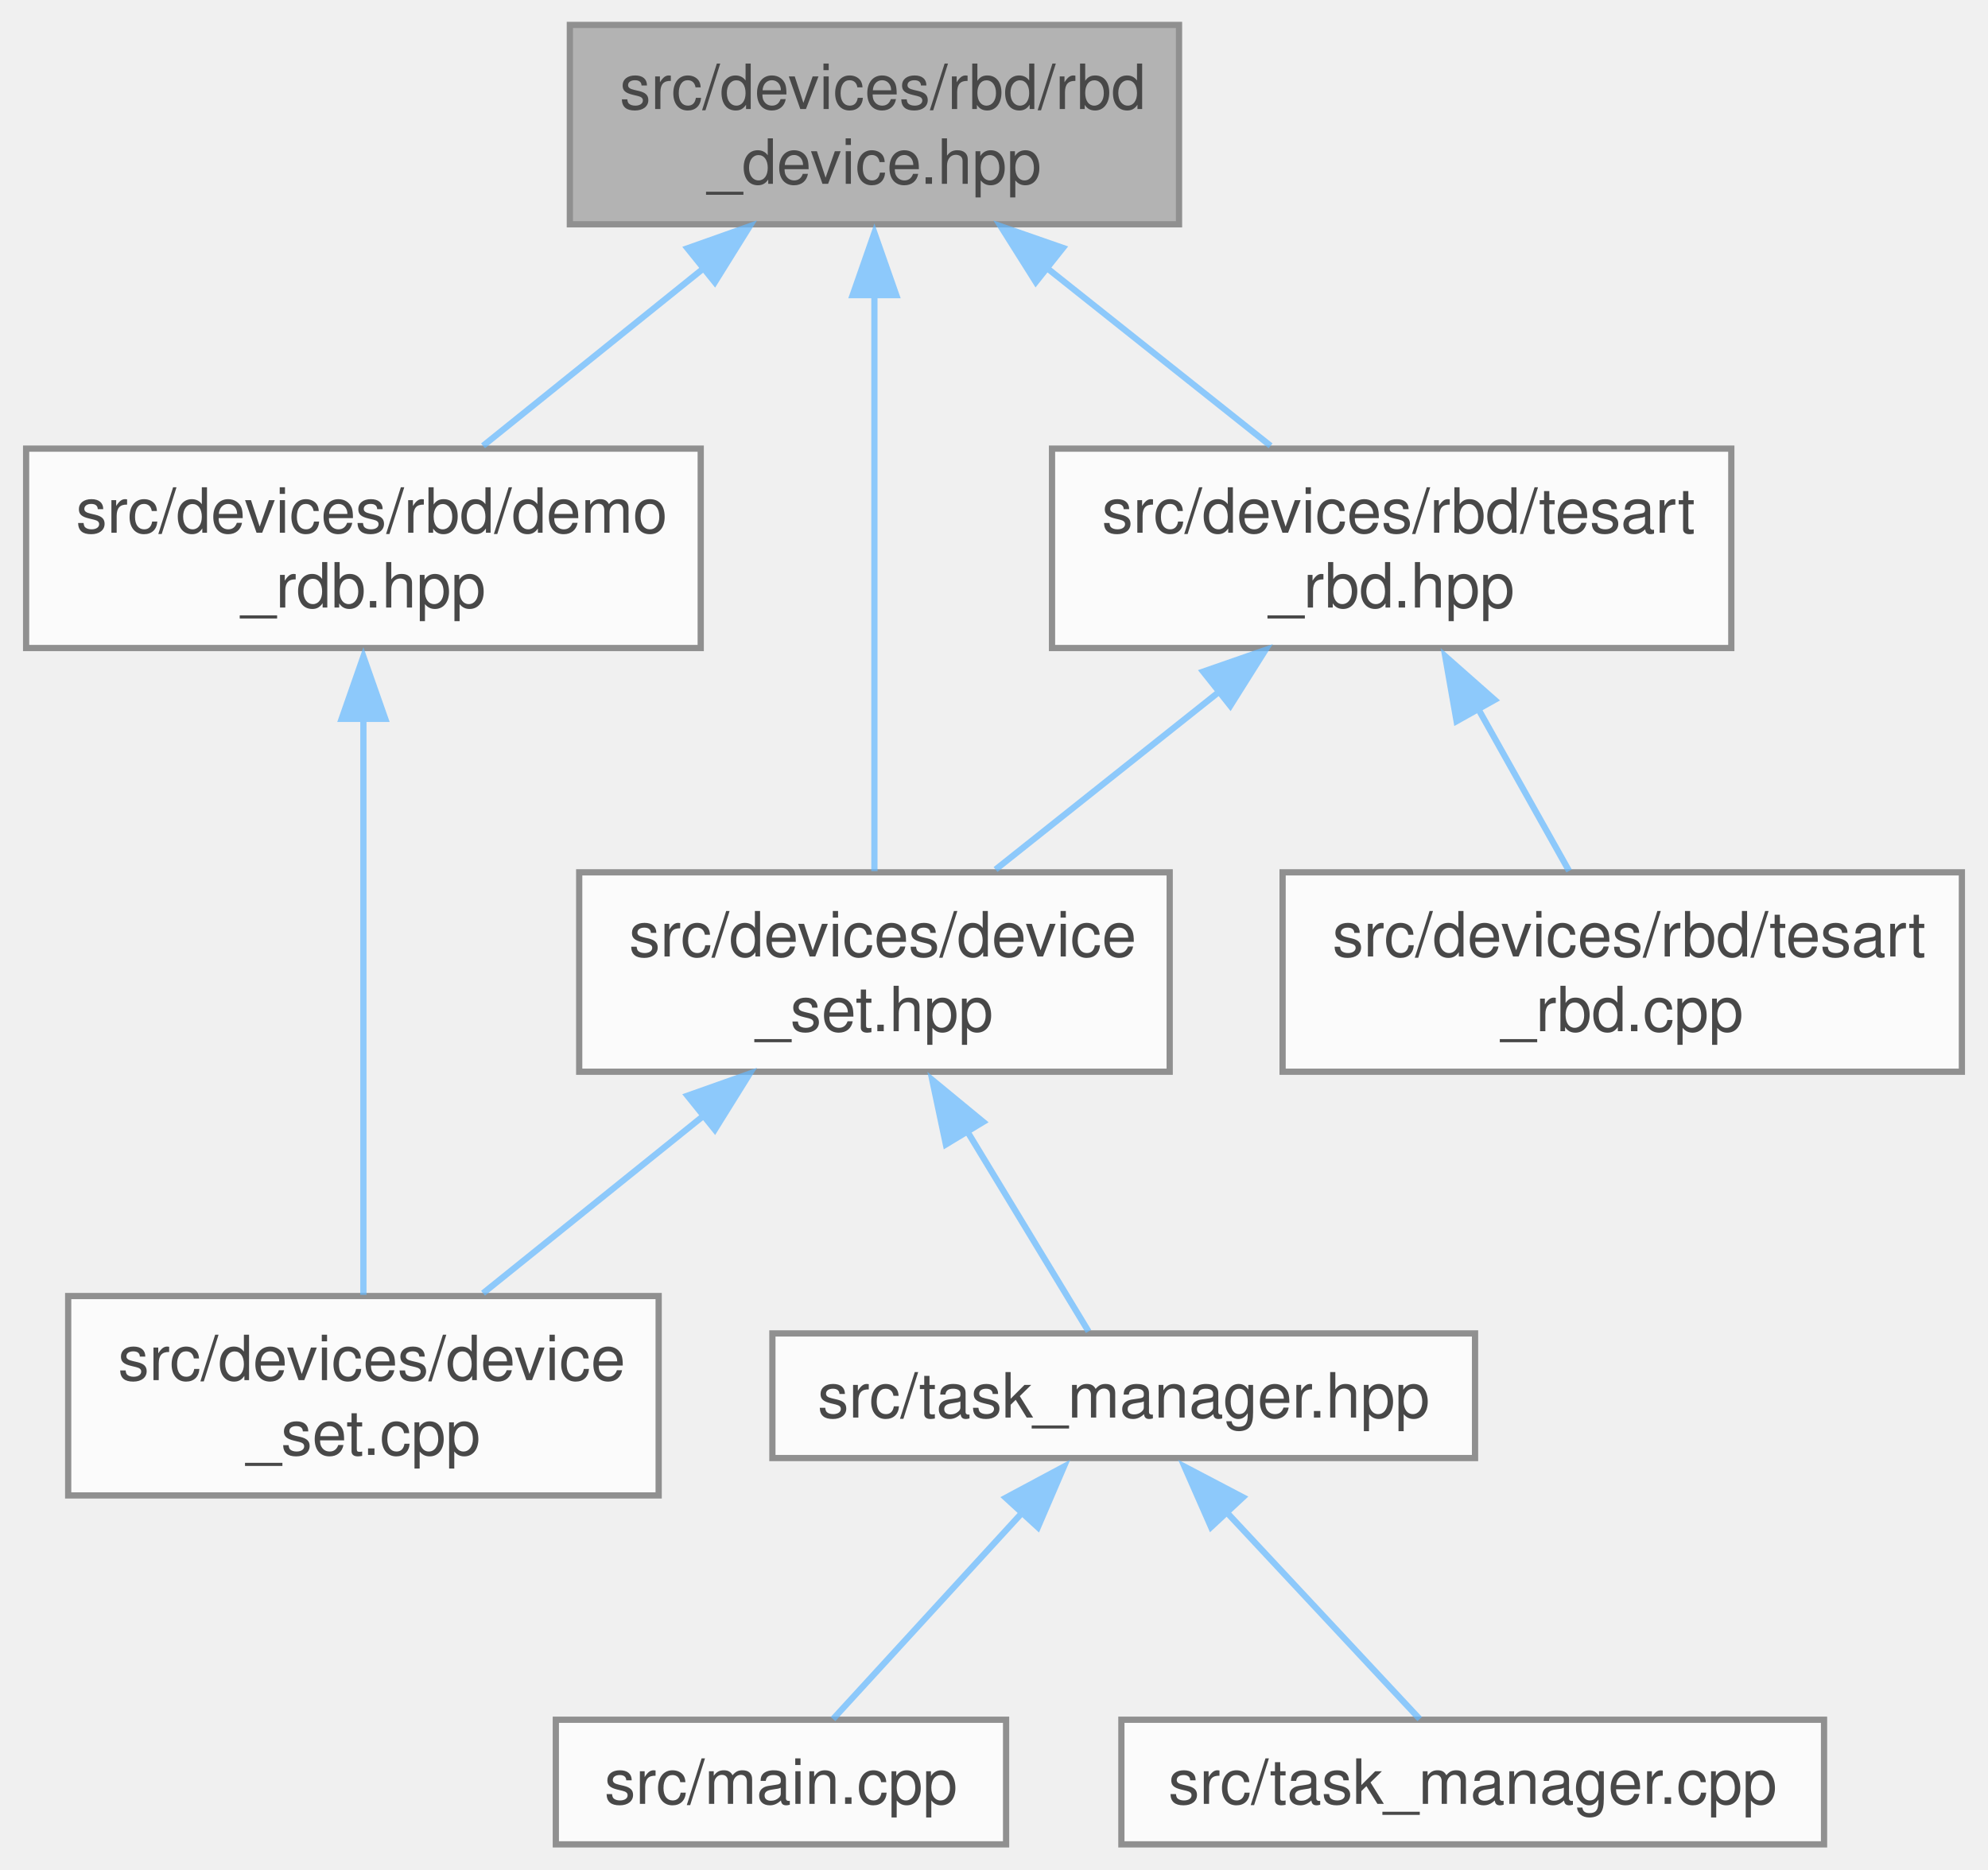
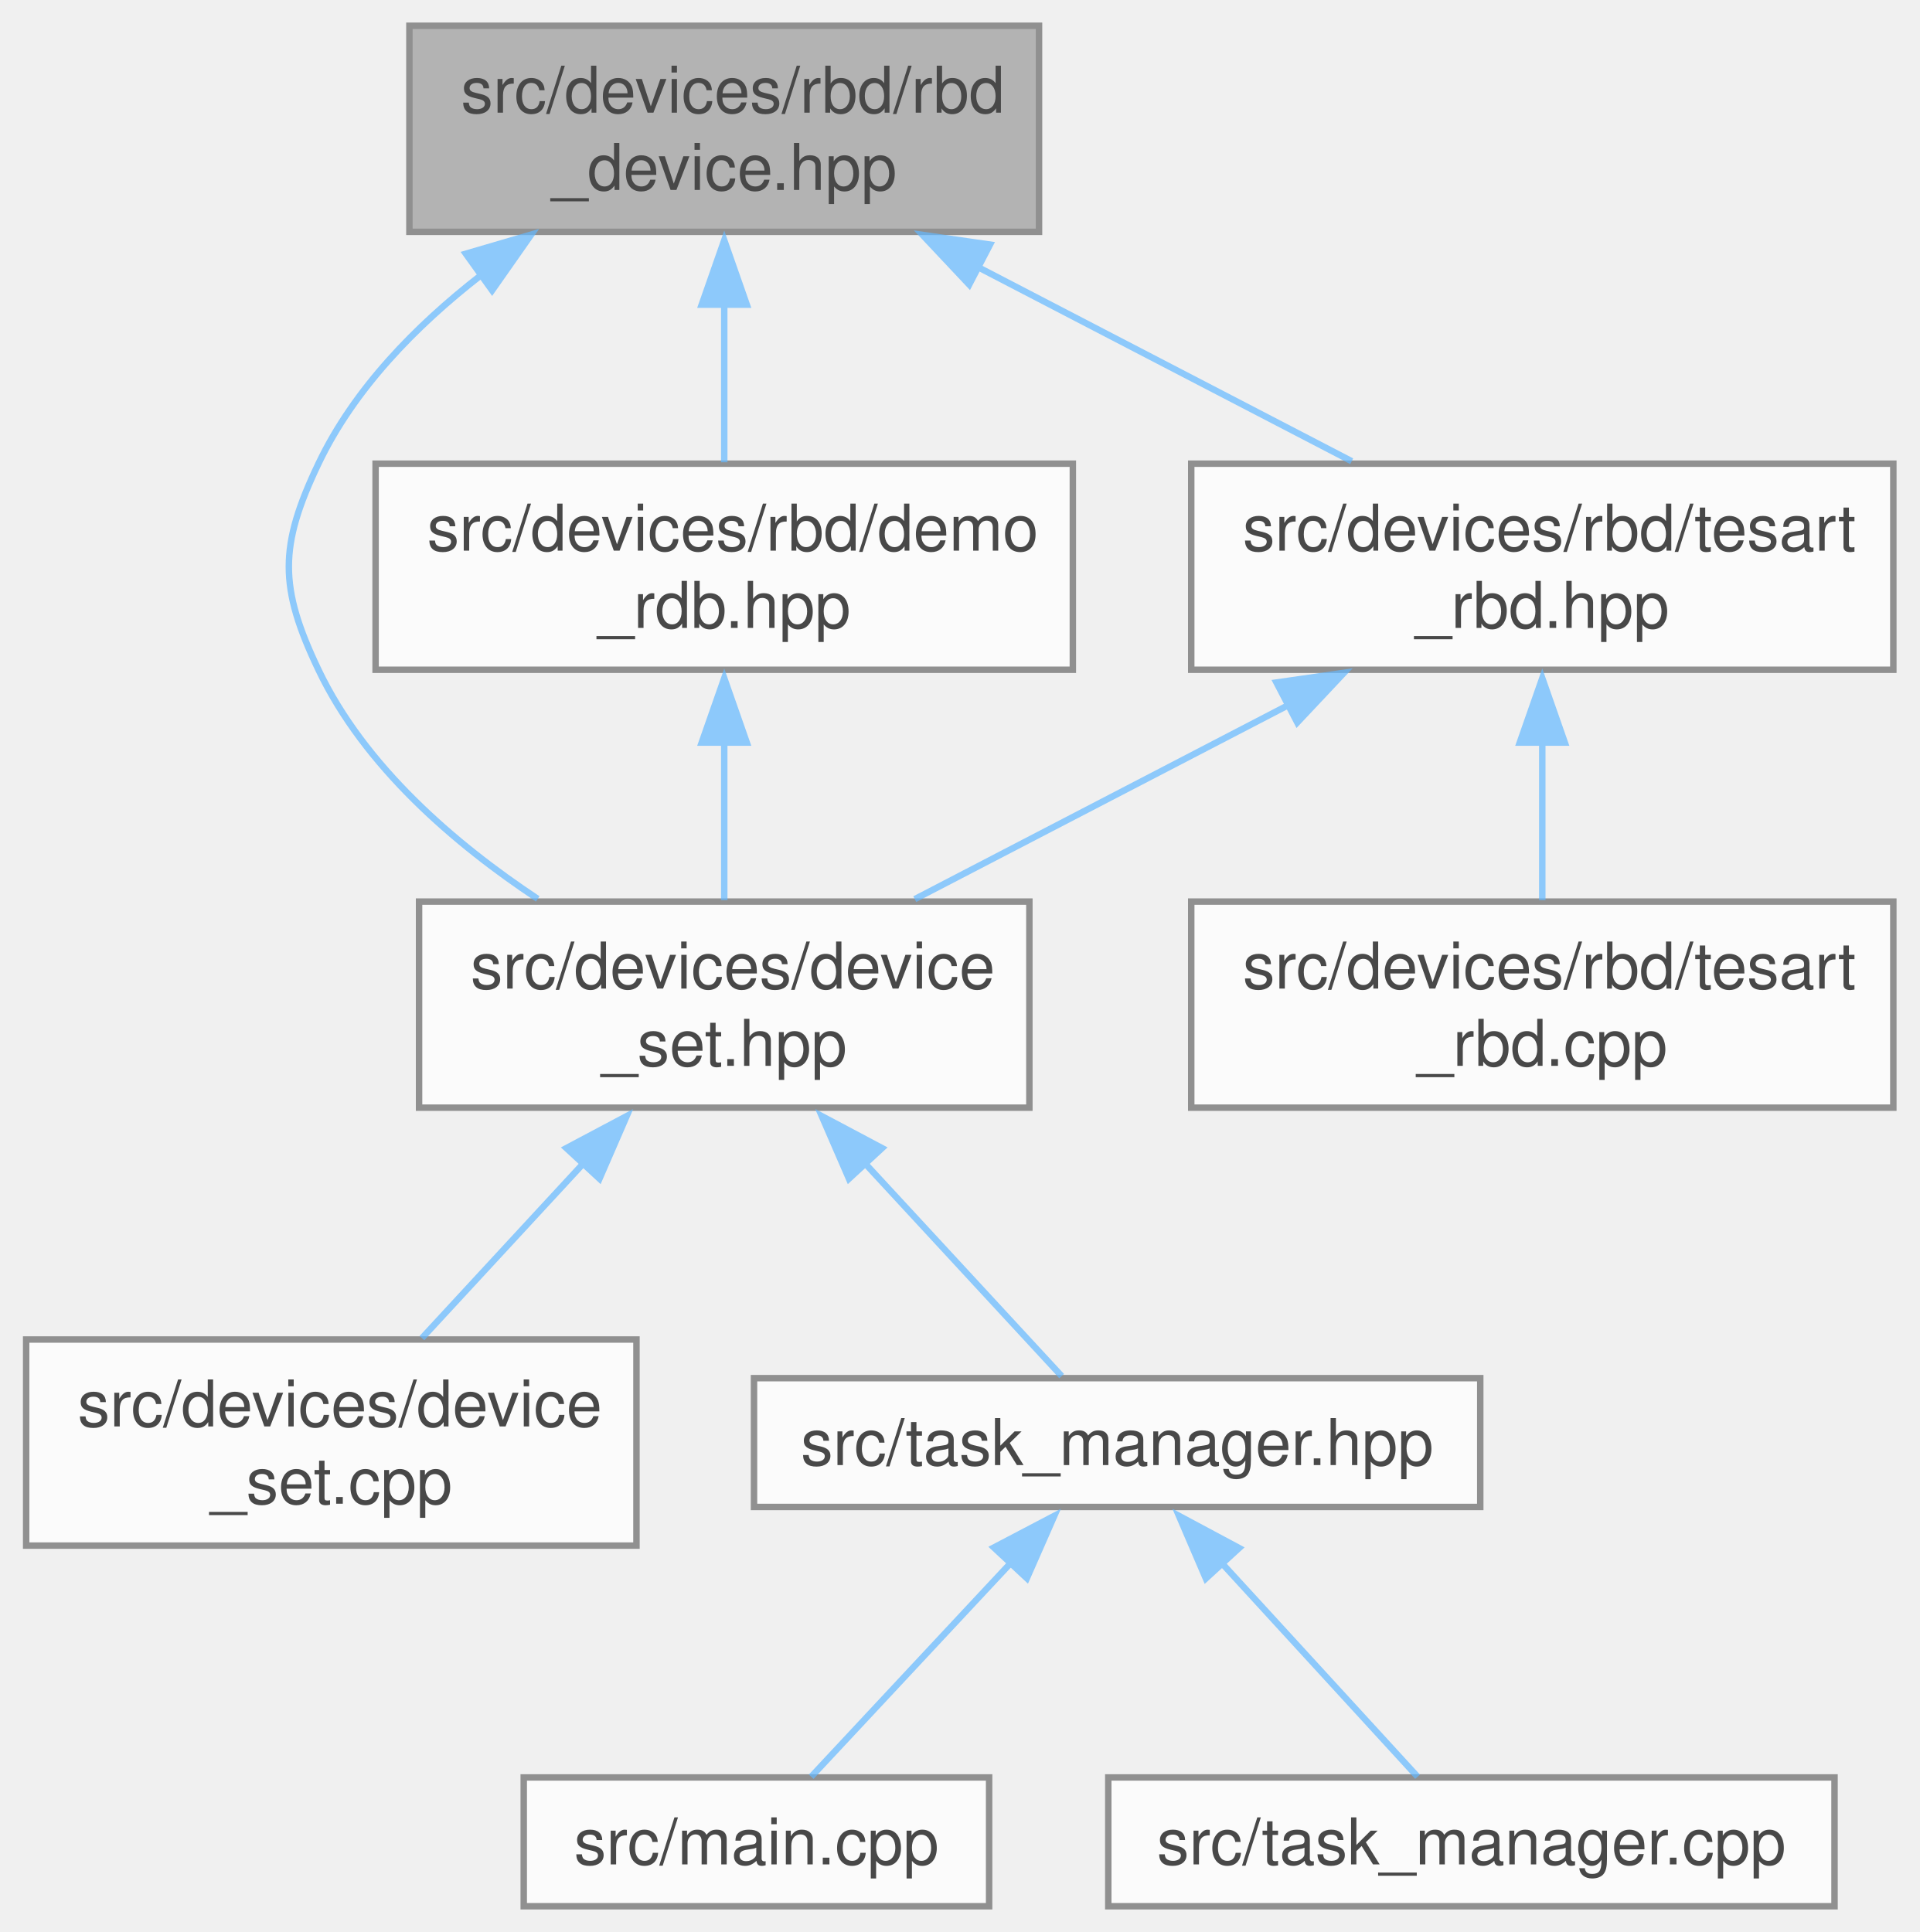
- <svg xmlns="http://www.w3.org/2000/svg" xmlns:xlink="http://www.w3.org/1999/xlink" width="319pt" height="300pt" viewBox="0.00 0.00 318.62 300.00">
+ <svg xmlns="http://www.w3.org/2000/svg" xmlns:xlink="http://www.w3.org/1999/xlink" width="298pt" height="300pt" viewBox="0.00 0.00 297.88 300.00">
  <svg id="main" version="1.1" xml:space="preserve">
    <style type="text/css">
.node, .edge {opacity: 0.7;}
.node.selected, .edge.selected {opacity: 1;}
.edge:hover path { stroke: red; }
.edge:hover polygon { stroke: red; fill: red; }
</style>
    <svg id="graph" class="graph">
      <g id="graph0" class="graph" transform="scale(1 1) rotate(0) translate(4 296)">
        <g id="Node000001" class="node">
          <g id="a_Node000001">
            <a xlink:title="Заголовочный файл, в котором реализован класс RbdDevice.">
-               <polygon fill="#999999" stroke="#666666" points="185,-292 87.25,-292 87.25,-260 185,-260 185,-292" />
-               <text text-anchor="start" x="95.25" y="-278.5" font-family="Helvetica,sans-Serif" font-size="10.00">src/devices/rbd/rbd</text>
-               <text text-anchor="middle" x="136.12" y="-266.5" font-family="Helvetica,sans-Serif" font-size="10.00">_device.hpp</text>
+               <polygon fill="#999999" stroke="#666666" points="157.25,-292 59.5,-292 59.5,-260 157.25,-260 157.25,-292" />
+               <text text-anchor="start" x="67.5" y="-278.5" font-family="Helvetica,sans-Serif" font-size="10.00">src/devices/rbd/rbd</text>
+               <text text-anchor="middle" x="108.38" y="-266.5" font-family="Helvetica,sans-Serif" font-size="10.00">_device.hpp</text>
            </a>
          </g>
        </g>
        <g id="Node000002" class="node">
          <g id="a_Node000002">
            <a xlink:href="device__set_8hpp.html" target="_top" xlink:title="Заголовочный файл, содержащий в себе класс DeviceSet и набор констант, необходимых для данного класса...">
-               <polygon fill="white" stroke="#666666" points="183.5,-156 88.75,-156 88.75,-124 183.5,-124 183.5,-156" />
-               <text text-anchor="start" x="96.75" y="-142.5" font-family="Helvetica,sans-Serif" font-size="10.00">src/devices/device</text>
-               <text text-anchor="middle" x="136.12" y="-130.5" font-family="Helvetica,sans-Serif" font-size="10.00">_set.hpp</text>
+               <polygon fill="white" stroke="#666666" points="155.75,-156 61,-156 61,-124 155.75,-124 155.75,-156" />
+               <text text-anchor="start" x="69" y="-142.5" font-family="Helvetica,sans-Serif" font-size="10.00">src/devices/device</text>
+               <text text-anchor="middle" x="108.38" y="-130.5" font-family="Helvetica,sans-Serif" font-size="10.00">_set.hpp</text>
            </a>
          </g>
        </g>
        <g id="edge1_Node000001_Node000002" class="edge">
          <g id="a_edge1_Node000001_Node000002">
            <a xlink:title=" ">
-               <path fill="none" stroke="#63b8ff" d="M136.12,-248.82C136.12,-221.22 136.12,-178.7 136.12,-156.19" />
-               <polygon fill="#63b8ff" stroke="#63b8ff" points="132.63,-248.63 136.12,-258.63 139.63,-248.63 132.63,-248.63" />
+               <path fill="none" stroke="#63b8ff" d="M70.56,-253.22C60.5,-245.4 50.9,-235.59 45.38,-224 39.25,-211.16 39.25,-204.84 45.38,-192 52.52,-177.01 66.47,-165.01 79.42,-156.42" />
+               <polygon fill="#63b8ff" stroke="#63b8ff" points="68.26,-256.6 78.42,-259.58 72.34,-250.91 68.26,-256.6" />
            </a>
          </g>
        </g>
        <g id="Node000007" class="node">
          <g id="a_Node000007">
            <a xlink:href="demo__rdb_8hpp.html" target="_top" xlink:title="Заголовочный файл, в котором реализован класс DemoRbd.">
-               <polygon fill="white" stroke="#666666" points="108.25,-224 0,-224 0,-192 108.25,-192 108.25,-224" />
-               <text text-anchor="start" x="8" y="-210.5" font-family="Helvetica,sans-Serif" font-size="10.00">src/devices/rbd/demo</text>
-               <text text-anchor="middle" x="54.12" y="-198.5" font-family="Helvetica,sans-Serif" font-size="10.00">_rdb.hpp</text>
+               <polygon fill="white" stroke="#666666" points="162.5,-224 54.25,-224 54.25,-192 162.5,-192 162.5,-224" />
+               <text text-anchor="start" x="62.25" y="-210.5" font-family="Helvetica,sans-Serif" font-size="10.00">src/devices/rbd/demo</text>
+               <text text-anchor="middle" x="108.38" y="-198.5" font-family="Helvetica,sans-Serif" font-size="10.00">_rdb.hpp</text>
            </a>
          </g>
        </g>
        <g id="edge6_Node000001_Node000007" class="edge">
          <g id="a_edge6_Node000001_Node000007">
            <a xlink:title=" ">
-               <path fill="none" stroke="#63b8ff" d="M108.63,-252.87C97.04,-243.55 83.84,-232.91 73.32,-224.45" />
-               <polygon fill="#63b8ff" stroke="#63b8ff" points="106.12,-256.15 116.11,-259.69 110.51,-250.7 106.12,-256.15" />
+               <path fill="none" stroke="#63b8ff" d="M108.38,-248.89C108.38,-240.52 108.38,-231.54 108.38,-224.22" />
+               <polygon fill="#63b8ff" stroke="#63b8ff" points="104.88,-248.69 108.38,-258.69 111.88,-248.69 104.88,-248.69" />
            </a>
          </g>
        </g>
        <g id="Node000008" class="node">
          <g id="a_Node000008">
            <a xlink:href="tesart__rbd_8hpp.html" target="_top" xlink:title="Заголовочный файл, в котором определяется класс TesartRbd.">
-               <polygon fill="white" stroke="#666666" points="273.62,-224 164.62,-224 164.62,-192 273.62,-192 273.62,-224" />
-               <text text-anchor="start" x="172.62" y="-210.5" font-family="Helvetica,sans-Serif" font-size="10.00">src/devices/rbd/tesart</text>
-               <text text-anchor="middle" x="219.12" y="-198.5" font-family="Helvetica,sans-Serif" font-size="10.00">_rbd.hpp</text>
+               <polygon fill="white" stroke="#666666" points="289.88,-224 180.88,-224 180.88,-192 289.88,-192 289.88,-224" />
+               <text text-anchor="start" x="188.88" y="-210.5" font-family="Helvetica,sans-Serif" font-size="10.00">src/devices/rbd/tesart</text>
+               <text text-anchor="middle" x="235.38" y="-198.5" font-family="Helvetica,sans-Serif" font-size="10.00">_rbd.hpp</text>
            </a>
          </g>
        </g>
        <g id="edge8_Node000001_Node000008" class="edge">
          <g id="a_edge8_Node000001_Node000008">
            <a xlink:title=" ">
-               <path fill="none" stroke="#63b8ff" d="M163.95,-252.87C175.68,-243.55 189.05,-232.91 199.69,-224.45" />
-               <polygon fill="#63b8ff" stroke="#63b8ff" points="162.02,-250.73 156.38,-259.69 166.38,-256.21 162.02,-250.73" />
+               <path fill="none" stroke="#63b8ff" d="M147.87,-254.47C166.58,-244.75 188.54,-233.34 205.79,-224.38" />
+               <polygon fill="#63b8ff" stroke="#63b8ff" points="146.41,-251.81 139.15,-259.53 149.64,-258.02 146.41,-251.81" />
            </a>
          </g>
        </g>
        <g id="Node000003" class="node">
          <g id="a_Node000003">
            <a xlink:href="device__set_8cpp.html" target="_top" xlink:title="Файл исходного кода, в котором реализованы методы для класа DeviceSet.">
-               <polygon fill="white" stroke="#666666" points="101.5,-88 6.75,-88 6.75,-56 101.5,-56 101.5,-88" />
-               <text text-anchor="start" x="14.75" y="-74.5" font-family="Helvetica,sans-Serif" font-size="10.00">src/devices/device</text>
-               <text text-anchor="middle" x="54.12" y="-62.5" font-family="Helvetica,sans-Serif" font-size="10.00">_set.cpp</text>
+               <polygon fill="white" stroke="#666666" points="94.75,-88 0,-88 0,-56 94.75,-56 94.75,-88" />
+               <text text-anchor="start" x="8" y="-74.5" font-family="Helvetica,sans-Serif" font-size="10.00">src/devices/device</text>
+               <text text-anchor="middle" x="47.38" y="-62.5" font-family="Helvetica,sans-Serif" font-size="10.00">_set.cpp</text>
            </a>
          </g>
        </g>
        <g id="edge2_Node000002_Node000003" class="edge">
          <g id="a_edge2_Node000002_Node000003">
            <a xlink:title=" ">
-               <path fill="none" stroke="#63b8ff" d="M108.63,-116.87C97.04,-107.55 83.84,-96.91 73.32,-88.45" />
-               <polygon fill="#63b8ff" stroke="#63b8ff" points="106.12,-120.15 116.11,-123.69 110.51,-114.7 106.12,-120.15" />
+               <path fill="none" stroke="#63b8ff" d="M86.85,-115.71C78.42,-106.59 68.98,-96.37 61.45,-88.22" />
+               <polygon fill="#63b8ff" stroke="#63b8ff" points="83.87,-117.72 93.23,-122.69 89.01,-112.97 83.87,-117.72" />
            </a>
          </g>
        </g>
        <g id="Node000004" class="node">
          <g id="a_Node000004">
            <a xlink:href="task__manager_8hpp.html" target="_top" xlink:title="Заголовочный файл, в котором определён класс TaskManager и набор констант для работы с ним">
-               <polygon fill="white" stroke="#666666" points="232.5,-82 119.75,-82 119.75,-62 232.5,-62 232.5,-82" />
-               <text text-anchor="middle" x="176.12" y="-68.5" font-family="Helvetica,sans-Serif" font-size="10.00">src/task_manager.hpp</text>
+               <polygon fill="white" stroke="#666666" points="225.75,-82 113,-82 113,-62 225.75,-62 225.75,-82" />
+               <text text-anchor="middle" x="169.38" y="-68.5" font-family="Helvetica,sans-Serif" font-size="10.00">src/task_manager.hpp</text>
            </a>
          </g>
        </g>
        <g id="edge3_Node000002_Node000004" class="edge">
          <g id="a_edge3_Node000002_Node000004">
            <a xlink:title=" ">
-               <path fill="none" stroke="#63b8ff" d="M151.06,-114.36C157.83,-103.18 165.44,-90.63 170.48,-82.32" />
-               <polygon fill="#63b8ff" stroke="#63b8ff" points="147.59,-112.33 145.4,-122.69 153.58,-115.95 147.59,-112.33" />
+               <path fill="none" stroke="#63b8ff" d="M129.9,-115.71C140.54,-104.2 152.77,-90.97 160.76,-82.32" />
+               <polygon fill="#63b8ff" stroke="#63b8ff" points="127.74,-112.97 123.52,-122.69 132.88,-117.72 127.74,-112.97" />
            </a>
          </g>
        </g>
        <g id="Node000005" class="node">
          <g id="a_Node000005">
            <a xlink:href="main_8cpp.html" target="_top" xlink:title="Главный файл приложения">
-               <polygon fill="white" stroke="#666666" points="157.25,-20 85,-20 85,0 157.25,0 157.25,-20" />
-               <text text-anchor="middle" x="121.12" y="-6.5" font-family="Helvetica,sans-Serif" font-size="10.00">src/main.cpp</text>
+               <polygon fill="white" stroke="#666666" points="149.5,-20 77.25,-20 77.25,0 149.5,0 149.5,-20" />
+               <text text-anchor="middle" x="113.38" y="-6.5" font-family="Helvetica,sans-Serif" font-size="10.00">src/main.cpp</text>
            </a>
          </g>
        </g>
        <g id="edge4_Node000004_Node000005" class="edge">
          <g id="a_edge4_Node000004_Node000005">
            <a xlink:title=" ">
-               <path fill="none" stroke="#63b8ff" d="M160.15,-53.58C150.12,-42.63 137.59,-28.97 129.48,-20.11" />
-               <polygon fill="#63b8ff" stroke="#63b8ff" points="157.19,-55.62 166.53,-60.62 162.35,-50.89 157.19,-55.62" />
+               <path fill="none" stroke="#63b8ff" d="M153.42,-53.9C143.15,-42.91 130.22,-29.05 121.88,-20.11" />
+               <polygon fill="#63b8ff" stroke="#63b8ff" points="150.24,-55.7 159.62,-60.62 155.36,-50.93 150.24,-55.7" />
            </a>
          </g>
        </g>
        <g id="Node000006" class="node">
          <g id="a_Node000006">
            <a xlink:href="task__manager_8cpp.html" target="_top" xlink:title="Файл исходного кода, в котором реализованы методы для класа TaskManager.">
-               <polygon fill="white" stroke="#666666" points="288.5,-20 175.75,-20 175.75,0 288.5,0 288.5,-20" />
-               <text text-anchor="middle" x="232.12" y="-6.5" font-family="Helvetica,sans-Serif" font-size="10.00">src/task_manager.cpp</text>
+               <polygon fill="white" stroke="#666666" points="280.75,-20 168,-20 168,0 280.75,0 280.75,-20" />
+               <text text-anchor="middle" x="224.38" y="-6.5" font-family="Helvetica,sans-Serif" font-size="10.00">src/task_manager.cpp</text>
            </a>
          </g>
        </g>
        <g id="edge5_Node000004_Node000006" class="edge">
          <g id="a_edge5_Node000004_Node000006">
            <a xlink:title=" ">
-               <path fill="none" stroke="#63b8ff" d="M192.08,-53.9C202.35,-42.91 215.28,-29.05 223.62,-20.11" />
-               <polygon fill="#63b8ff" stroke="#63b8ff" points="190.14,-50.93 185.88,-60.62 195.26,-55.7 190.14,-50.93" />
+               <path fill="none" stroke="#63b8ff" d="M185.35,-53.58C195.38,-42.63 207.91,-28.97 216.02,-20.11" />
+               <polygon fill="#63b8ff" stroke="#63b8ff" points="183.15,-50.89 178.97,-60.62 188.31,-55.62 183.15,-50.89" />
            </a>
          </g>
        </g>
-         <g id="edge7_Node000007_Node000003" class="edge">
-           <g id="a_edge7_Node000007_Node000003">
+         <g id="edge7_Node000007_Node000002" class="edge">
+           <g id="a_edge7_Node000007_Node000002">
            <a xlink:title=" ">
-               <path fill="none" stroke="#63b8ff" d="M54.12,-180.82C54.12,-153.22 54.12,-110.7 54.12,-88.19" />
-               <polygon fill="#63b8ff" stroke="#63b8ff" points="50.63,-180.63 54.12,-190.63 57.63,-180.63 50.63,-180.63" />
+               <path fill="none" stroke="#63b8ff" d="M108.38,-180.89C108.38,-172.52 108.38,-163.54 108.38,-156.22" />
+               <polygon fill="#63b8ff" stroke="#63b8ff" points="104.88,-180.69 108.38,-190.69 111.88,-180.69 104.88,-180.69" />
            </a>
          </g>
        </g>
        <g id="edge9_Node000008_Node000002" class="edge">
          <g id="a_edge9_Node000008_Node000002">
            <a xlink:title=" ">
-               <path fill="none" stroke="#63b8ff" d="M191.3,-184.87C179.57,-175.55 166.2,-164.91 155.56,-156.45" />
-               <polygon fill="#63b8ff" stroke="#63b8ff" points="188.87,-188.21 198.87,-191.69 193.23,-182.73 188.87,-188.21" />
+               <path fill="none" stroke="#63b8ff" d="M195.88,-186.47C177.17,-176.75 155.21,-165.34 137.96,-156.38" />
+               <polygon fill="#63b8ff" stroke="#63b8ff" points="194.11,-190.02 204.6,-191.53 197.34,-183.81 194.11,-190.02" />
            </a>
          </g>
        </g>
        <g id="Node000009" class="node">
          <g id="a_Node000009">
            <a xlink:href="tesart__rbd_8cpp.html" target="_top" xlink:title="Файл исходного кода, в котором реализованы методы для класа TesartRbd.">
-               <polygon fill="white" stroke="#666666" points="310.62,-156 201.62,-156 201.62,-124 310.62,-124 310.62,-156" />
-               <text text-anchor="start" x="209.62" y="-142.5" font-family="Helvetica,sans-Serif" font-size="10.00">src/devices/rbd/tesart</text>
-               <text text-anchor="middle" x="256.12" y="-130.5" font-family="Helvetica,sans-Serif" font-size="10.00">_rbd.cpp</text>
+               <polygon fill="white" stroke="#666666" points="289.88,-156 180.88,-156 180.88,-124 289.88,-124 289.88,-156" />
+               <text text-anchor="start" x="188.88" y="-142.5" font-family="Helvetica,sans-Serif" font-size="10.00">src/devices/rbd/tesart</text>
+               <text text-anchor="middle" x="235.38" y="-130.5" font-family="Helvetica,sans-Serif" font-size="10.00">_rbd.cpp</text>
            </a>
          </g>
        </g>
        <g id="edge10_Node000008_Node000009" class="edge">
          <g id="a_edge10_Node000008_Node000009">
            <a xlink:title=" ">
-               <path fill="none" stroke="#63b8ff" d="M232.97,-182.3C237.88,-173.55 243.25,-163.96 247.59,-156.22" />
-               <polygon fill="#63b8ff" stroke="#63b8ff" points="229.54,-180.26 227.71,-190.69 235.65,-183.68 229.54,-180.26" />
+               <path fill="none" stroke="#63b8ff" d="M235.38,-180.89C235.38,-172.52 235.38,-163.54 235.38,-156.22" />
+               <polygon fill="#63b8ff" stroke="#63b8ff" points="231.88,-180.69 235.38,-190.69 238.88,-180.69 231.88,-180.69" />
            </a>
          </g>
        </g>
      </g>
    </svg>
  </svg>
  <style type="text/css">

[data-mouse-over-selected='false'] { opacity: 0.7; }
[data-mouse-over-selected='true']  { opacity: 1.0; }

</style>
</svg>
